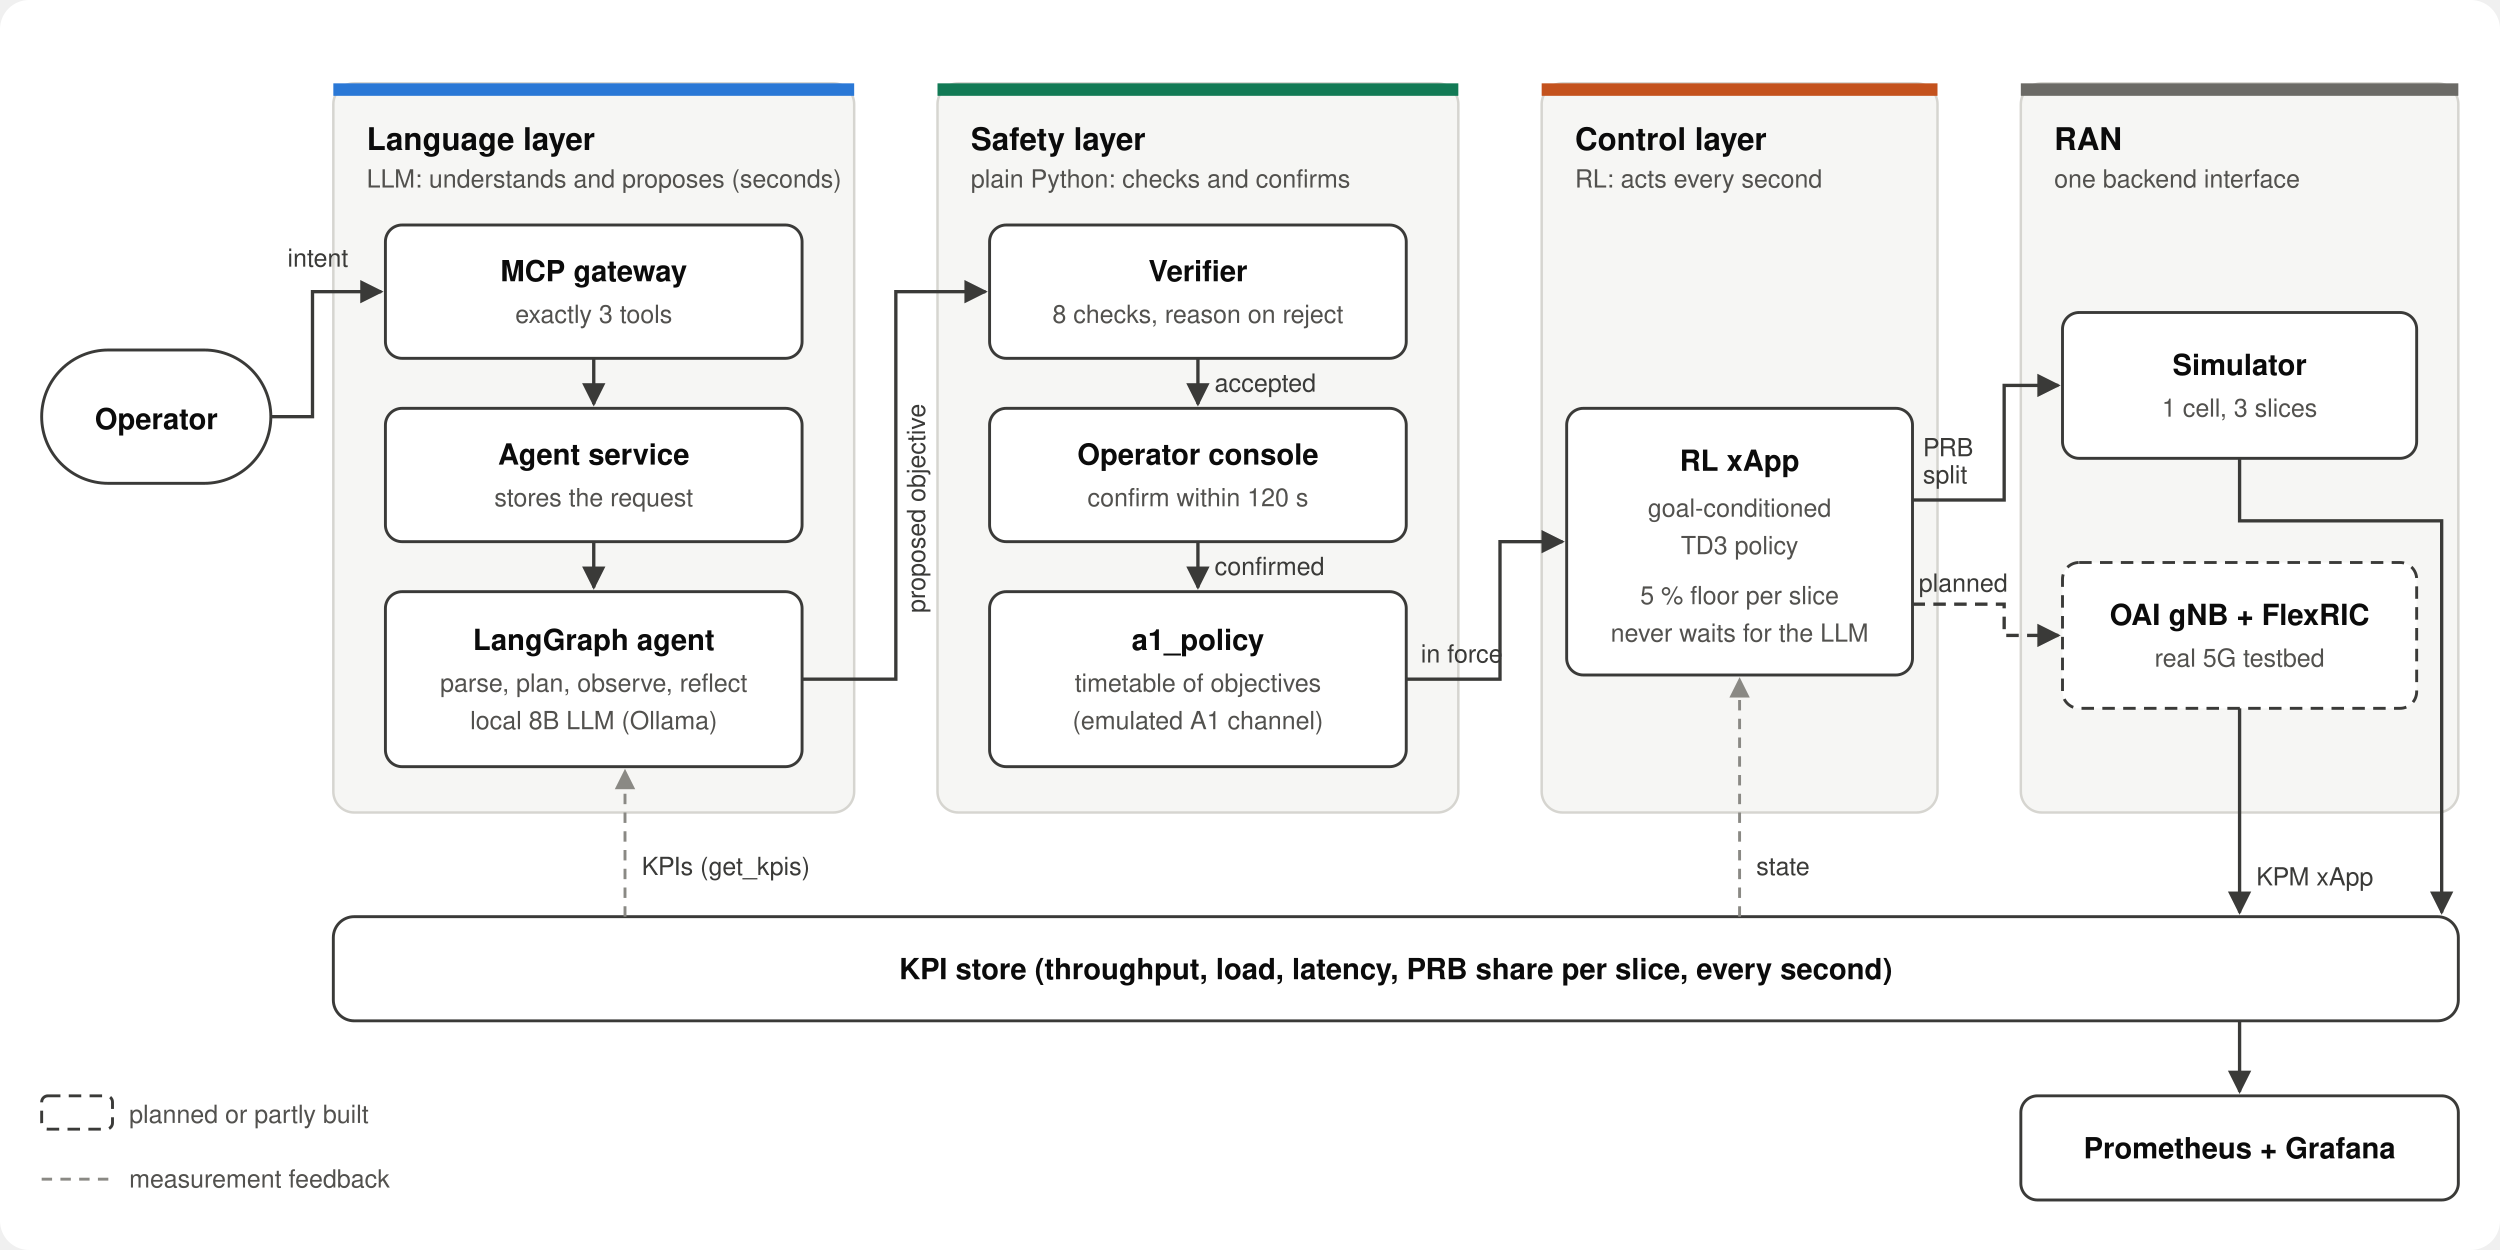
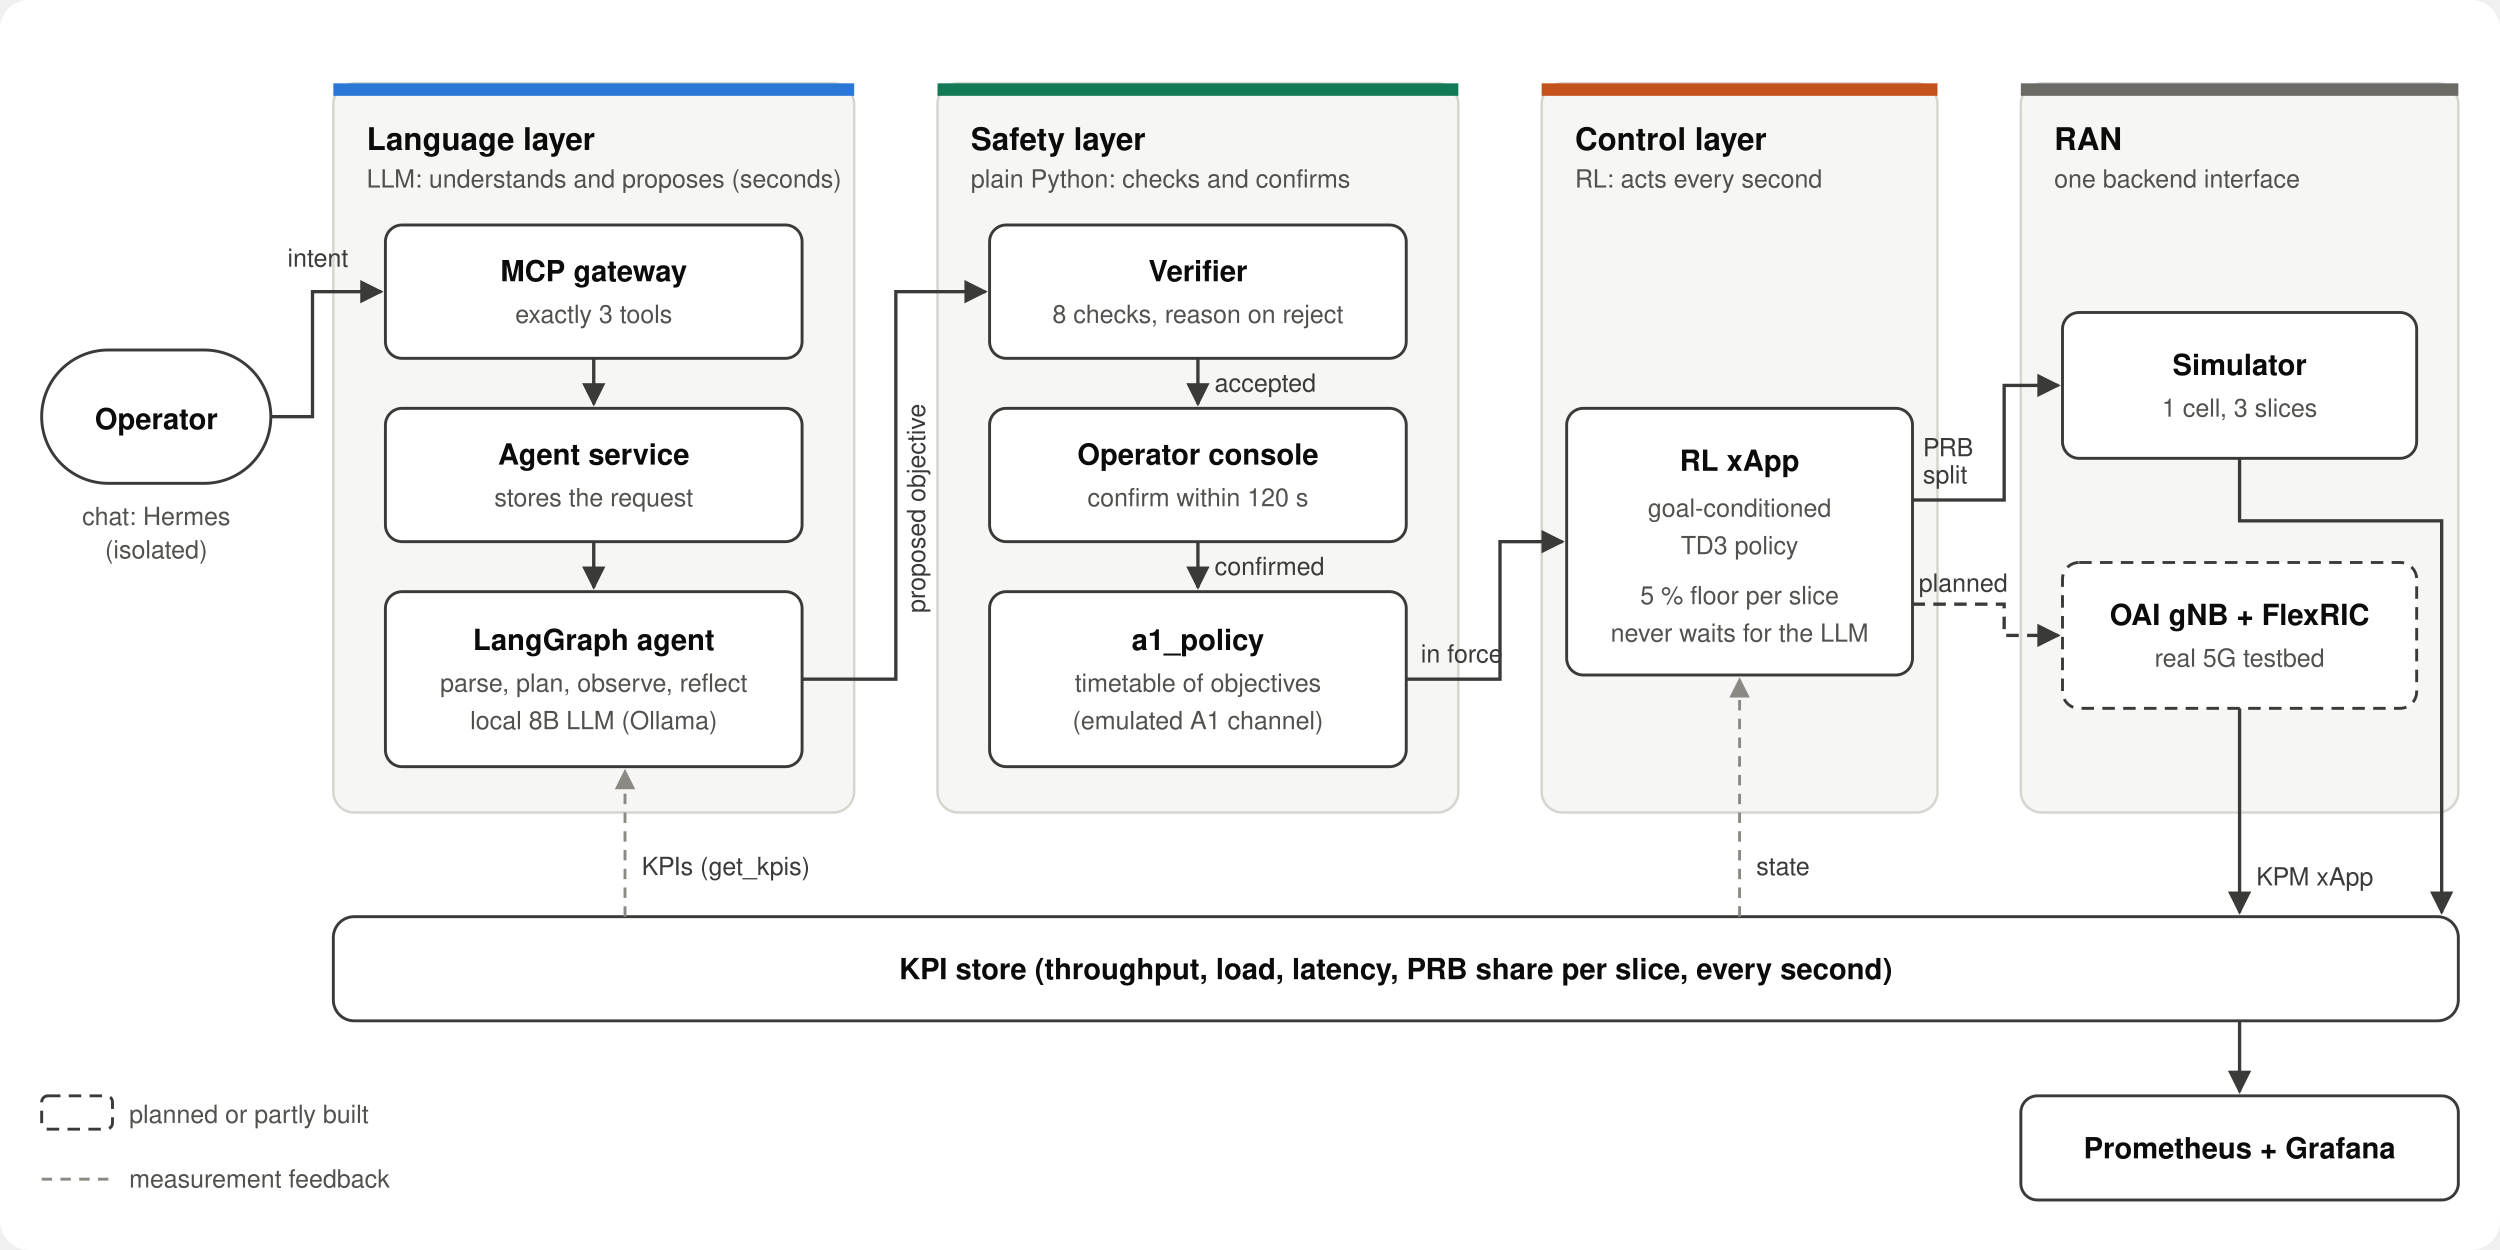
<svg xmlns="http://www.w3.org/2000/svg" viewBox="0 0 1200 600" width="1200" height="600" font-family="Helvetica, Arial, sans-serif">
  <defs>
    <marker id="a" viewBox="0 0 10 10" refX="9" refY="5" markerWidth="7" markerHeight="7" orient="auto-start-reverse">
      <path d="M0,0 L10,5 L0,10 z" fill="#3a3a38" />
    </marker>
    <marker id="ag" viewBox="0 0 10 10" refX="9" refY="5" markerWidth="7" markerHeight="7" orient="auto-start-reverse">
      <path d="M0,0 L10,5 L0,10 z" fill="#8a8984" />
    </marker>
    <style>
      .panel { fill: #f6f6f4; stroke: #d6d5d0; stroke-width: 1.2; }
      .box { fill: #ffffff; stroke: #3a3a38; stroke-width: 1.4; }
      .planned { stroke-dasharray: 6 4; }
      .title { font-size: 15px; font-weight: 700; fill: #0b0b0b; }
      .sub { font-size: 12px; fill: #52514e; }
      .name { font-size: 14px; font-weight: 700; fill: #0b0b0b; }
      .note { font-size: 12px; fill: #52514e; }
      .edge { stroke: #3a3a38; stroke-width: 1.6; fill: none; }
      .feedback { stroke: #8a8984; stroke-width: 1.4; fill: none; stroke-dasharray: 5 4; }
      .label { font-size: 12px; fill: #3a3a38; }
    </style>
  </defs>
  <rect x="0" y="0" width="1200" height="600" rx="14" fill="#ffffff" />
  <rect x="20" y="168" width="110" height="64" rx="32" class="box" />
  <text x="75" y="206" text-anchor="middle" class="name">Operator</text>
+   <text x="75" y="252" text-anchor="middle" class="note">chat: Hermes</text>
+   <text x="75" y="268" text-anchor="middle" class="note">(isolated)</text>
  <rect x="160" y="40" width="250" height="350" rx="10" class="panel" />
  <rect x="160" y="40" width="250" height="6" fill="#2a78d6" />
  <text x="176" y="72" class="title">Language layer</text>
  <text x="176" y="90" class="sub">LLM: understands and proposes (seconds)</text>
  <rect x="185" y="108" width="200" height="64" rx="8" class="box" />
  <text x="285" y="135" text-anchor="middle" class="name">MCP gateway</text>
  <text x="285" y="155" text-anchor="middle" class="note">exactly 3 tools</text>
  <rect x="185" y="196" width="200" height="64" rx="8" class="box" />
  <text x="285" y="223" text-anchor="middle" class="name">Agent service</text>
  <text x="285" y="243" text-anchor="middle" class="note">stores the request</text>
  <rect x="185" y="284" width="200" height="84" rx="8" class="box" stroke="#2a78d6" />
  <text x="285" y="312" text-anchor="middle" class="name">LangGraph agent</text>
  <text x="285" y="332" text-anchor="middle" class="note">parse, plan, observe, reflect</text>
  <text x="285" y="350" text-anchor="middle" class="note">local 8B LLM (Ollama)</text>
  <rect x="450" y="40" width="250" height="350" rx="10" class="panel" />
  <rect x="450" y="40" width="250" height="6" fill="#127a55" />
  <text x="466" y="72" class="title">Safety layer</text>
  <text x="466" y="90" class="sub">plain Python: checks and confirms</text>
  <rect x="475" y="108" width="200" height="64" rx="8" class="box" stroke="#127a55" />
  <text x="575" y="135" text-anchor="middle" class="name">Verifier</text>
  <text x="575" y="155" text-anchor="middle" class="note">8 checks, reason on reject</text>
  <rect x="475" y="196" width="200" height="64" rx="8" class="box" />
  <text x="575" y="223" text-anchor="middle" class="name">Operator console</text>
  <text x="575" y="243" text-anchor="middle" class="note">confirm within 120 s</text>
  <rect x="475" y="284" width="200" height="84" rx="8" class="box" />
  <text x="575" y="312" text-anchor="middle" class="name">a1_policy</text>
  <text x="575" y="332" text-anchor="middle" class="note">timetable of objectives</text>
  <text x="575" y="350" text-anchor="middle" class="note">(emulated A1 channel)</text>
  <rect x="740" y="40" width="190" height="350" rx="10" class="panel" />
  <rect x="740" y="40" width="190" height="6" fill="#c4521d" />
  <text x="756" y="72" class="title">Control layer</text>
  <text x="756" y="90" class="sub">RL: acts every second</text>
  <rect x="752" y="196" width="166" height="128" rx="8" class="box" stroke="#c4521d" />
  <text x="835" y="226" text-anchor="middle" class="name">RL xApp</text>
  <text x="835" y="248" text-anchor="middle" class="note">goal-conditioned</text>
  <text x="835" y="266" text-anchor="middle" class="note">TD3 policy</text>
  <text x="835" y="290" text-anchor="middle" class="note">5 % floor per slice</text>
  <text x="835" y="308" text-anchor="middle" class="note">never waits for the LLM</text>
  <rect x="970" y="40" width="210" height="350" rx="10" class="panel" />
  <rect x="970" y="40" width="210" height="6" fill="#6b6a66" />
  <text x="986" y="72" class="title">RAN</text>
  <text x="986" y="90" class="sub">one backend interface</text>
  <rect x="990" y="150" width="170" height="70" rx="8" class="box" />
  <text x="1075" y="180" text-anchor="middle" class="name">Simulator</text>
  <text x="1075" y="200" text-anchor="middle" class="note">1 cell, 3 slices</text>
  <rect x="990" y="270" width="170" height="70" rx="8" class="box planned" />
  <text x="1075" y="300" text-anchor="middle" class="name">OAI gNB + FlexRIC</text>
  <text x="1075" y="320" text-anchor="middle" class="note">real 5G testbed</text>
  <rect x="160" y="440" width="1020" height="50" rx="10" class="box" />
  <text x="670" y="470" text-anchor="middle" class="name">KPI store (throughput, load, latency, PRB share per slice, every second)</text>
  <rect x="970" y="526" width="210" height="50" rx="8" class="box" />
  <text x="1075" y="556" text-anchor="middle" class="name">Prometheus + Grafana</text>
  <path d="M130,200 H150 V140 H183" class="edge" marker-end="url(#a)" />
  <text x="138" y="128" class="label">intent</text>
  <path d="M285,172 V194" class="edge" marker-end="url(#a)" />
  <path d="M285,260 V282" class="edge" marker-end="url(#a)" />
  <path d="M385,326 H430 V140 H473" class="edge" marker-end="url(#a)" />
  <text x="444" y="244" class="label" transform="rotate(-90 444 244)" text-anchor="middle">proposed objective</text>
  <path d="M575,172 V194" class="edge" marker-end="url(#a)" />
  <text x="583" y="188" class="label">accepted</text>
  <path d="M575,260 V282" class="edge" marker-end="url(#a)" />
  <text x="583" y="276" class="label">confirmed</text>
  <path d="M675,326 H720 V260 H750" class="edge" marker-end="url(#a)" />
  <text x="682" y="318" class="label">in force</text>
  <path d="M918,240 H962 V185 H988" class="edge" marker-end="url(#a)" />
  <text x="923" y="219" class="label">PRB</text>
  <text x="923" y="232" class="label">split</text>
  <path d="M918,290 H962 V305 H988" class="edge planned" marker-end="url(#a)" />
  <text x="921" y="284" class="label" font-size="11">planned</text>
  <path d="M1075,220 V250 H1172 V438" class="edge" marker-end="url(#a)" />
  <path d="M1075,340 V438" class="edge" marker-end="url(#a)" />
  <text x="1083" y="425" class="label">KPM xApp</text>
  <path d="M835,440 V326" class="feedback" marker-end="url(#ag)" />
  <text x="843" y="420" class="label">state</text>
  <path d="M300,440 V370" class="feedback" marker-end="url(#ag)" />
  <text x="308" y="420" class="label">KPIs (get_kpis)</text>
  <path d="M1075,490 V524" class="edge" marker-end="url(#a)" />
  <rect x="20" y="526" width="34" height="16" rx="3" class="box planned" />
  <text x="62" y="539" class="note">planned or partly built</text>
  <path d="M20,566 H54" class="feedback" />
  <text x="62" y="570" class="note">measurement feedback</text>
</svg>
